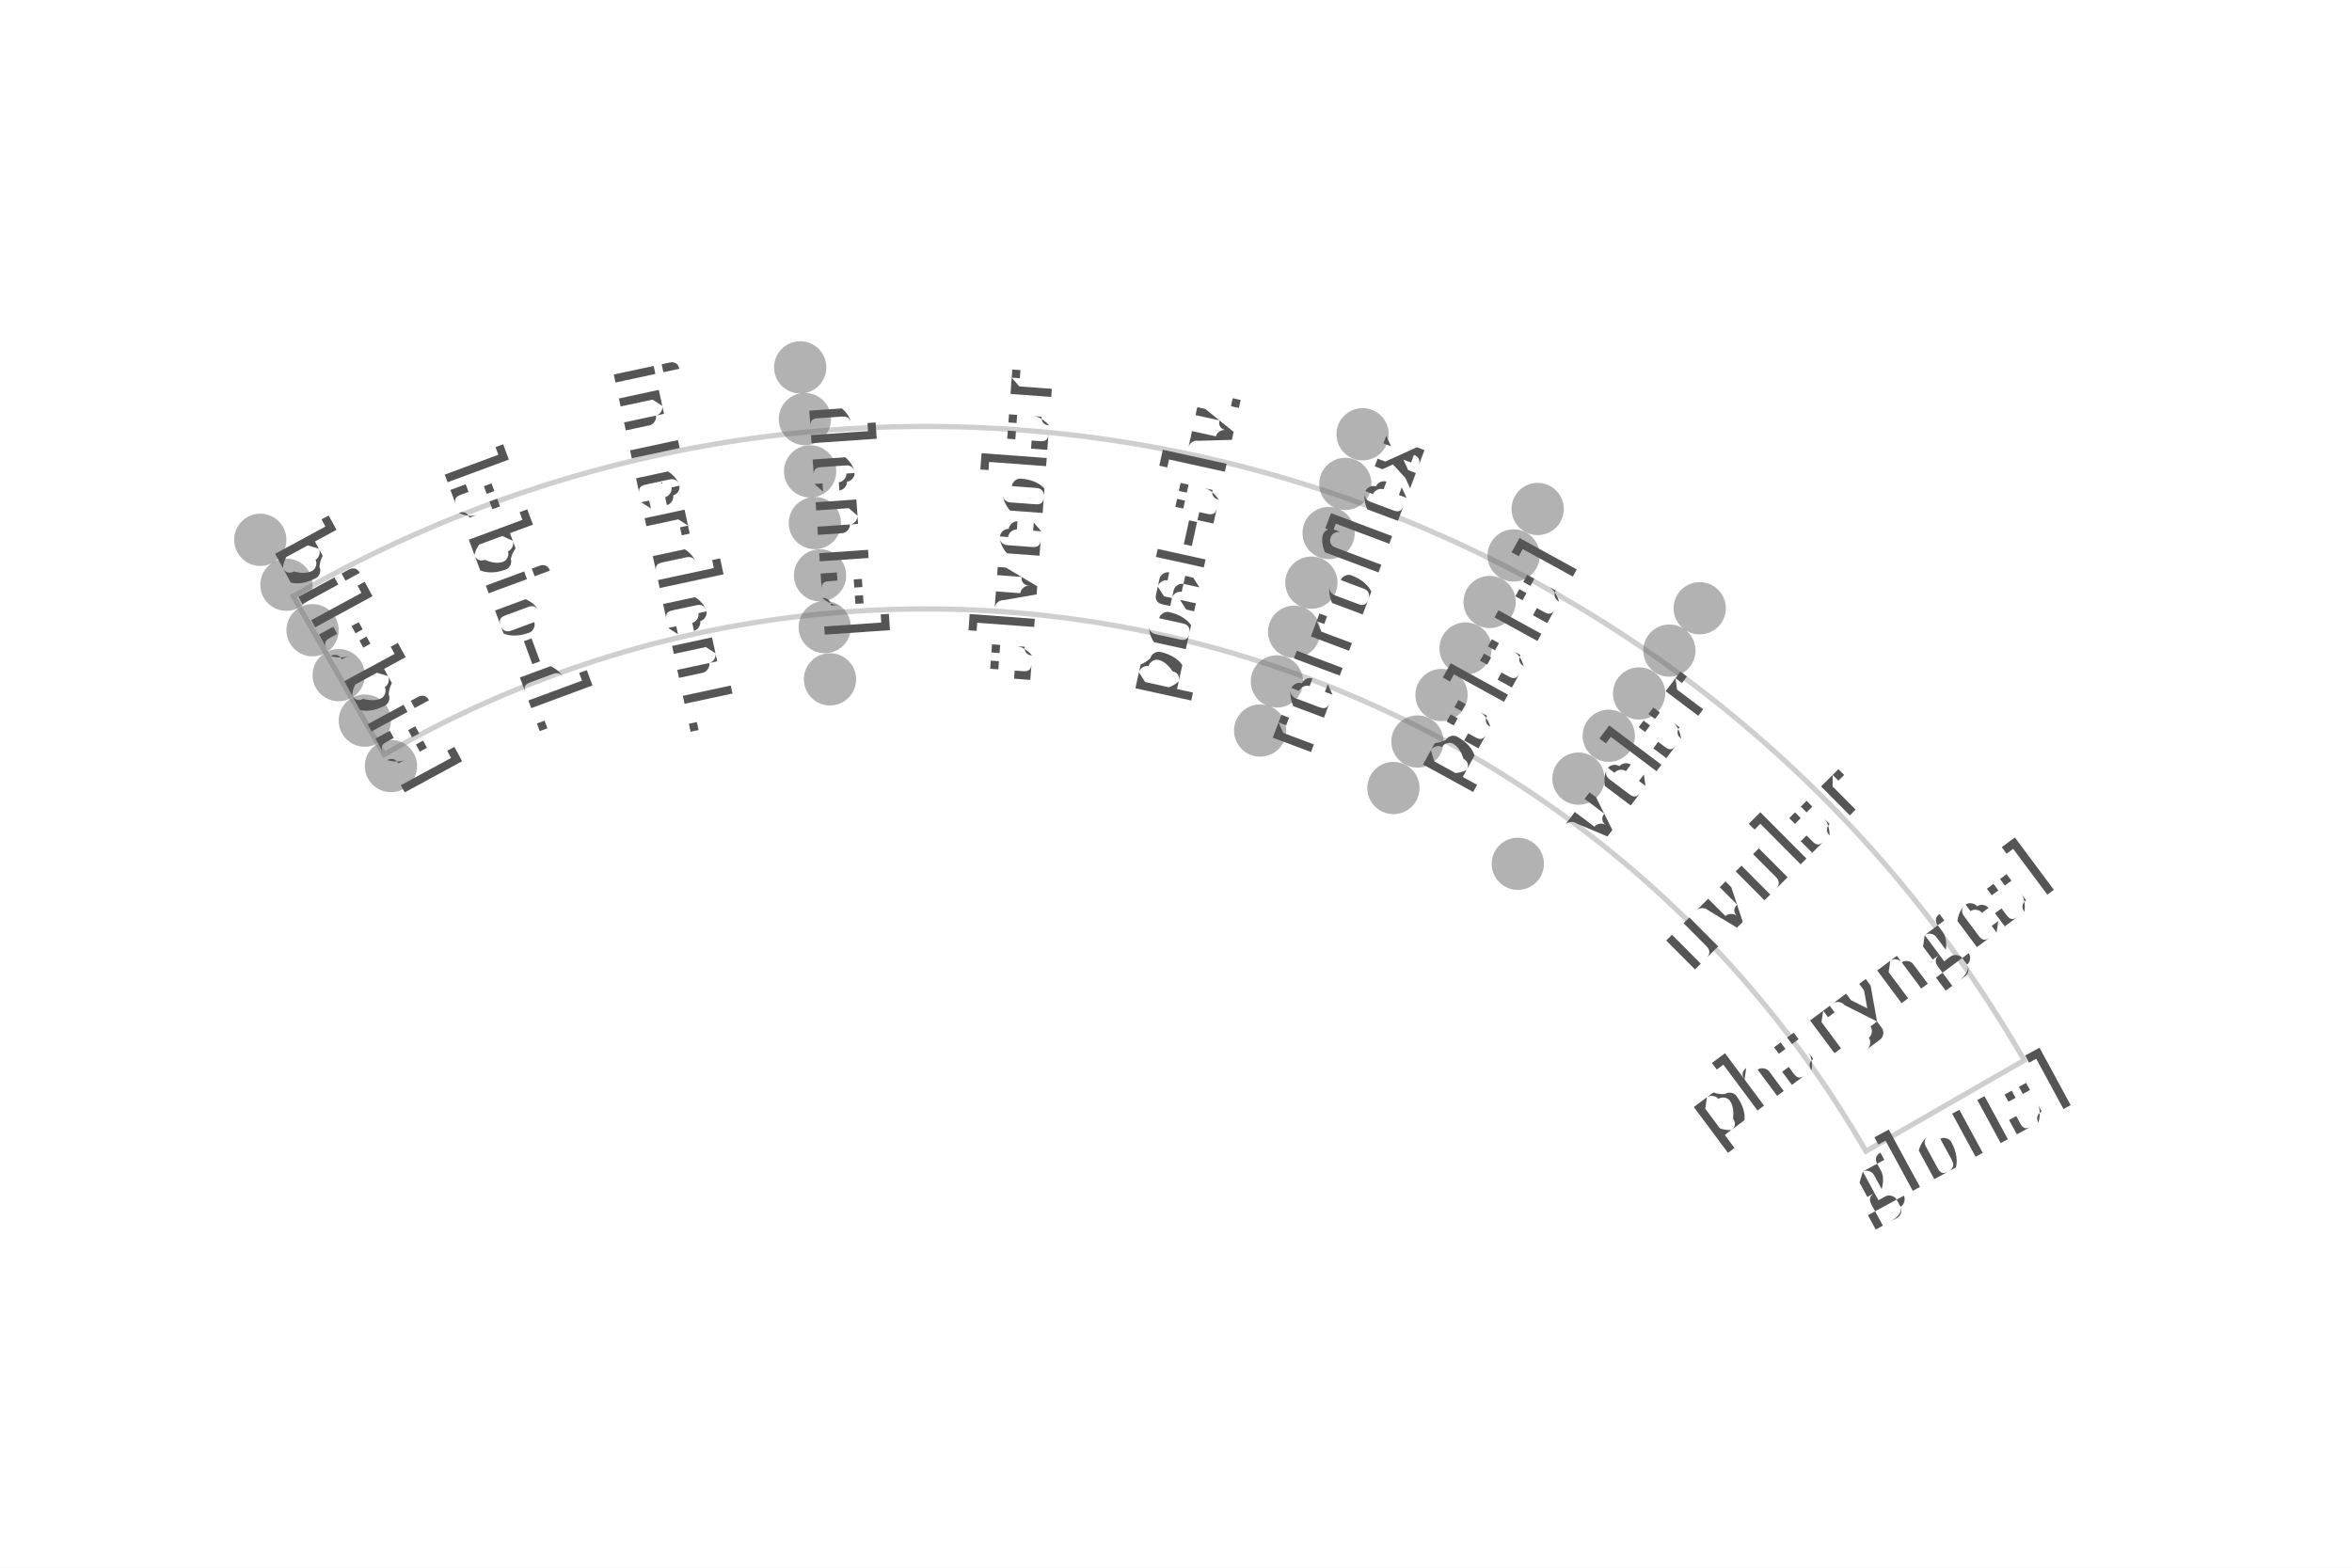
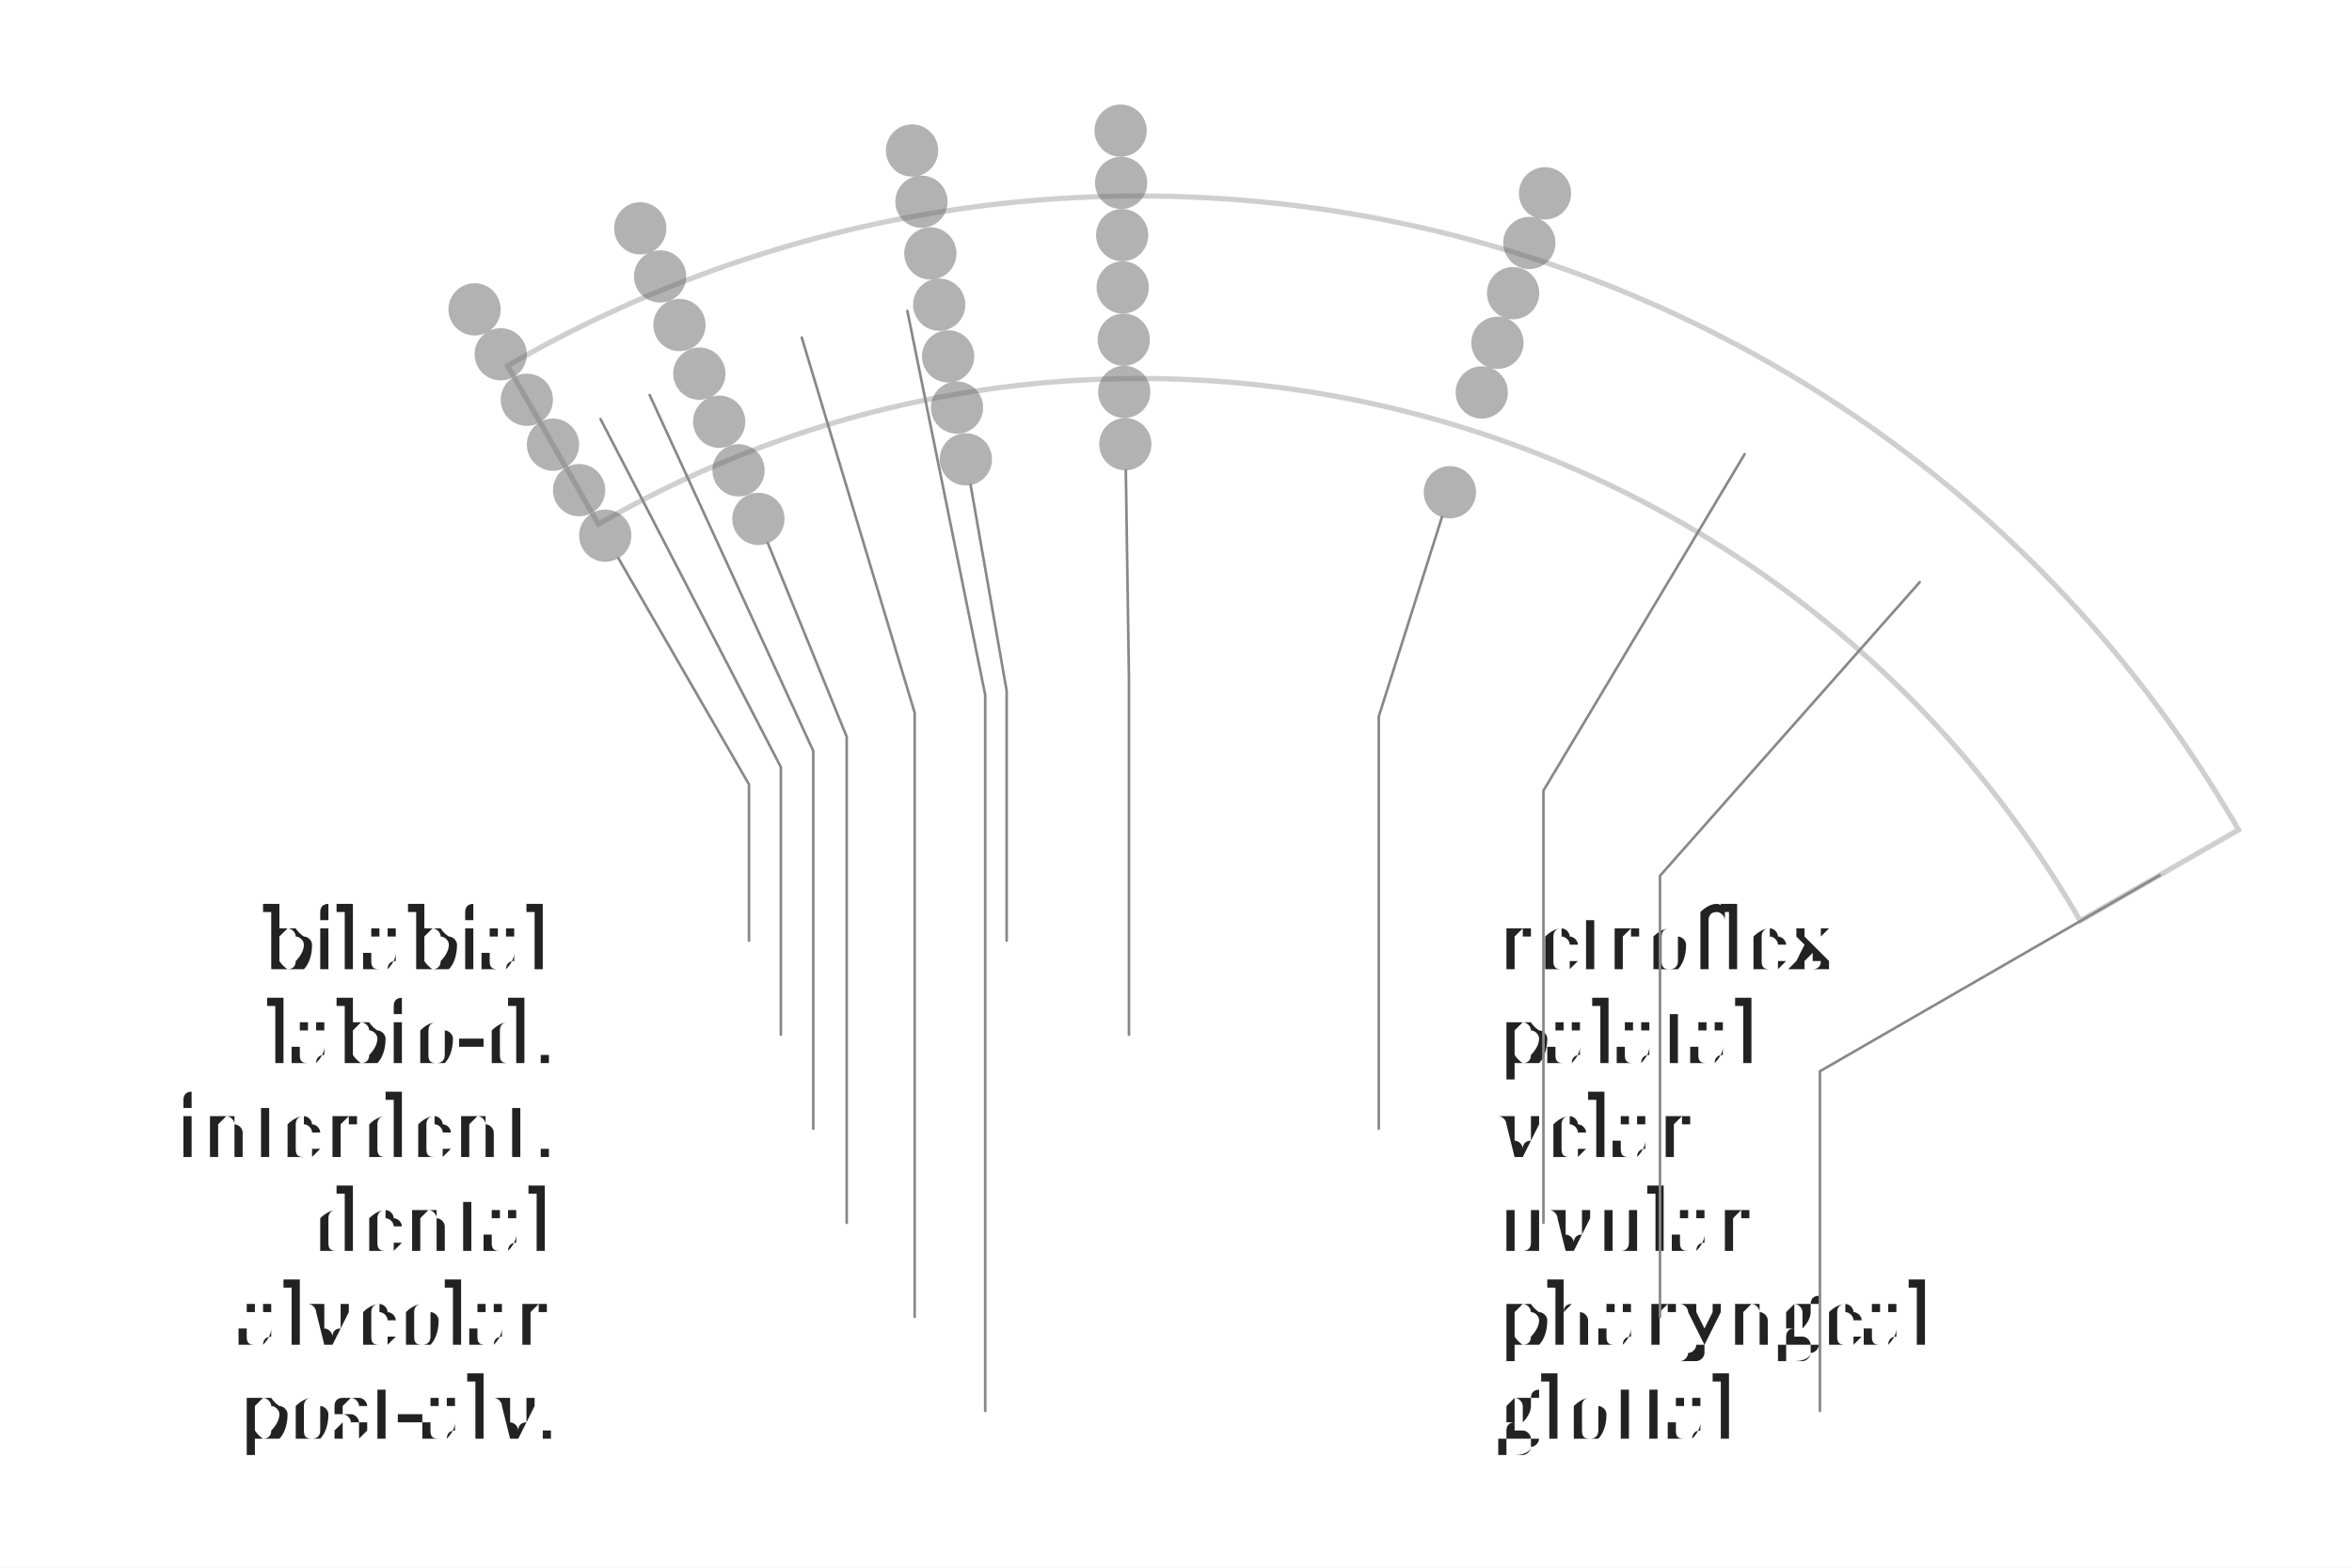
- <svg xmlns="http://www.w3.org/2000/svg" width="4.5in" height="3in" viewBox="-1.773 -3.241 4.5 3">
-   <rect x="-1.773" y="-3.241" width="4.5" height="3" fill="#ffffff" />
+ <svg xmlns="http://www.w3.org/2000/svg" width="4.5in" height="3in" viewBox="-2.183 -2.8 4.5 3">
+   <rect x="-2.183" y="-2.8" width="4.5" height="3" fill="#ffffff" />
  <path d="M -1.038 -1.797 A 2.075 2.075 0 0 1 1.797 -1.038 L 2.1 -1.212 A 2.425 2.425 0 0 0 -1.212 -2.1 Z" fill="none" stroke="#bbbbbb" stroke-width="0.01" stroke-linejoin="miter" stroke-linecap="butt" opacity="0.7" />
  <circle cx="-1.275" cy="-2.208" r="0.05" fill="#666666" stroke="none" opacity="0.5" />
-   <circle cx="-0.242" cy="-2.538" r="0.05" fill="#666666" stroke="none" opacity="0.5" />
-   <circle cx="0.834" cy="-2.41" r="0.05" fill="#666666" stroke="none" opacity="0.5" />
-   <circle cx="1.169" cy="-2.267" r="0.05" fill="#666666" stroke="none" opacity="0.5" />
-   <circle cx="1.479" cy="-2.077" r="0.05" fill="#666666" stroke="none" opacity="0.5" />
+   <circle cx="-0.958" cy="-2.363" r="0.05" fill="#666666" stroke="none" opacity="0.5" />
+   <circle cx="-0.438" cy="-2.512" r="0.05" fill="#666666" stroke="none" opacity="0.5" />
+   <circle cx="-0.039" cy="-2.55" r="0.05" fill="#666666" stroke="none" opacity="0.5" />
+   <circle cx="0.773" cy="-2.43" r="0.05" fill="#666666" stroke="none" opacity="0.5" />
  <circle cx="-1.225" cy="-2.122" r="0.05" fill="#666666" stroke="none" opacity="0.5" />
-   <circle cx="-0.233" cy="-2.439" r="0.05" fill="#666666" stroke="none" opacity="0.5" />
-   <circle cx="0.801" cy="-2.315" r="0.05" fill="#666666" stroke="none" opacity="0.5" />
-   <circle cx="1.123" cy="-2.178" r="0.05" fill="#666666" stroke="none" opacity="0.5" />
-   <circle cx="1.421" cy="-1.996" r="0.05" fill="#666666" stroke="none" opacity="0.5" />
+   <circle cx="-0.92" cy="-2.271" r="0.05" fill="#666666" stroke="none" opacity="0.5" />
+   <circle cx="-0.42" cy="-2.414" r="0.05" fill="#666666" stroke="none" opacity="0.5" />
+   <circle cx="-0.038" cy="-2.45" r="0.05" fill="#666666" stroke="none" opacity="0.5" />
+   <circle cx="0.743" cy="-2.335" r="0.05" fill="#666666" stroke="none" opacity="0.5" />
  <circle cx="-1.175" cy="-2.035" r="0.05" fill="#666666" stroke="none" opacity="0.5" />
-   <circle cx="-0.223" cy="-2.339" r="0.05" fill="#666666" stroke="none" opacity="0.5" />
-   <circle cx="0.769" cy="-2.221" r="0.05" fill="#666666" stroke="none" opacity="0.5" />
-   <circle cx="1.077" cy="-2.089" r="0.05" fill="#666666" stroke="none" opacity="0.5" />
-   <circle cx="1.363" cy="-1.914" r="0.05" fill="#666666" stroke="none" opacity="0.5" />
+   <circle cx="-0.883" cy="-2.178" r="0.05" fill="#666666" stroke="none" opacity="0.5" />
+   <circle cx="-0.403" cy="-2.315" r="0.05" fill="#666666" stroke="none" opacity="0.5" />
+   <circle cx="-0.036" cy="-2.35" r="0.05" fill="#666666" stroke="none" opacity="0.5" />
+   <circle cx="0.712" cy="-2.239" r="0.05" fill="#666666" stroke="none" opacity="0.5" />
  <circle cx="-1.125" cy="-1.949" r="0.05" fill="#666666" stroke="none" opacity="0.5" />
-   <circle cx="-0.214" cy="-2.24" r="0.05" fill="#666666" stroke="none" opacity="0.5" />
-   <circle cx="0.736" cy="-2.126" r="0.05" fill="#666666" stroke="none" opacity="0.5" />
-   <circle cx="1.031" cy="-2" r="0.05" fill="#666666" stroke="none" opacity="0.5" />
-   <circle cx="1.305" cy="-1.833" r="0.05" fill="#666666" stroke="none" opacity="0.5" />
+   <circle cx="-0.845" cy="-2.085" r="0.05" fill="#666666" stroke="none" opacity="0.5" />
+   <circle cx="-0.386" cy="-2.217" r="0.05" fill="#666666" stroke="none" opacity="0.5" />
+   <circle cx="-0.035" cy="-2.25" r="0.05" fill="#666666" stroke="none" opacity="0.5" />
+   <circle cx="0.682" cy="-2.144" r="0.05" fill="#666666" stroke="none" opacity="0.5" />
  <circle cx="-1.075" cy="-1.862" r="0.05" fill="#666666" stroke="none" opacity="0.5" />
-   <circle cx="-0.204" cy="-2.14" r="0.05" fill="#666666" stroke="none" opacity="0.5" />
-   <circle cx="0.703" cy="-2.032" r="0.05" fill="#666666" stroke="none" opacity="0.5" />
-   <circle cx="0.985" cy="-1.911" r="0.05" fill="#666666" stroke="none" opacity="0.5" />
-   <circle cx="1.247" cy="-1.751" r="0.05" fill="#666666" stroke="none" opacity="0.5" />
+   <circle cx="-0.807" cy="-1.993" r="0.05" fill="#666666" stroke="none" opacity="0.5" />
+   <circle cx="-0.369" cy="-2.118" r="0.05" fill="#666666" stroke="none" opacity="0.5" />
+   <circle cx="-0.033" cy="-2.15" r="0.05" fill="#666666" stroke="none" opacity="0.5" />
+   <circle cx="0.652" cy="-2.049" r="0.05" fill="#666666" stroke="none" opacity="0.5" />
  <circle cx="-1.025" cy="-1.775" r="0.05" fill="#666666" stroke="none" opacity="0.5" />
-   <circle cx="-0.195" cy="-2.041" r="0.05" fill="#666666" stroke="none" opacity="0.5" />
-   <circle cx="0.67" cy="-1.937" r="0.05" fill="#666666" stroke="none" opacity="0.5" />
-   <circle cx="0.939" cy="-1.822" r="0.05" fill="#666666" stroke="none" opacity="0.5" />
-   <circle cx="-0.185" cy="-1.941" r="0.05" fill="#666666" stroke="none" opacity="0.5" />
-   <circle cx="0.638" cy="-1.843" r="0.05" fill="#666666" stroke="none" opacity="0.5" />
-   <circle cx="0.893" cy="-1.733" r="0.05" fill="#666666" stroke="none" opacity="0.5" />
-   <circle cx="1.131" cy="-1.588" r="0.05" fill="#666666" stroke="none" opacity="0.5" />
-   <text transform="translate(-1.0736 -1.9773) rotate(61.5)" text-anchor="middle" dominant-baseline="middle" font-size="0.153" fill="#555555" font-family="'Gentium Book Plus', Charter, 'Charis SIL', Georgia, serif">bilabial</text>
-   <text transform="translate(-0.7813 -2.11) rotate(69.6818)" text-anchor="middle" dominant-baseline="middle" font-size="0.153" fill="#555555" font-family="'Gentium Book Plus', Charter, 'Charis SIL', Georgia, serif">labio-d.</text>
-   <text transform="translate(-0.473 -2.1997) rotate(77.8636)" text-anchor="middle" dominant-baseline="middle" font-size="0.153" fill="#555555" font-family="'Gentium Book Plus', Charter, 'Charis SIL', Georgia, serif">interdent.</text>
-   <text transform="translate(-0.1552 -2.2446) rotate(86.0455)" text-anchor="middle" dominant-baseline="middle" font-size="0.153" fill="#555555" font-family="'Gentium Book Plus', Charter, 'Charis SIL', Georgia, serif">dental</text>
-   <text transform="translate(0.1659 -2.2439) rotate(-85.7727)" text-anchor="middle" dominant-baseline="middle" font-size="0.153" fill="#555555" font-family="'Gentium Book Plus', Charter, 'Charis SIL', Georgia, serif">alveolar</text>
-   <text transform="translate(0.4835 -2.1974) rotate(-77.5909)" text-anchor="middle" dominant-baseline="middle" font-size="0.153" fill="#555555" font-family="'Gentium Book Plus', Charter, 'Charis SIL', Georgia, serif">post-alv.</text>
-   <text transform="translate(0.7913 -2.1063) rotate(-69.4091)" text-anchor="middle" dominant-baseline="middle" font-size="0.153" fill="#555555" font-family="'Gentium Book Plus', Charter, 'Charis SIL', Georgia, serif">retroflex</text>
-   <text transform="translate(1.083 -1.9722) rotate(-61.2273)" text-anchor="middle" dominant-baseline="middle" font-size="0.153" fill="#555555" font-family="'Gentium Book Plus', Charter, 'Charis SIL', Georgia, serif">palatal</text>
-   <text transform="translate(1.3527 -1.798) rotate(-53.0455)" text-anchor="middle" dominant-baseline="middle" font-size="0.153" fill="#555555" font-family="'Gentium Book Plus', Charter, 'Charis SIL', Georgia, serif">velar</text>
-   <text transform="translate(1.5948 -1.5872) rotate(-44.8636)" text-anchor="middle" dominant-baseline="middle" font-size="0.153" fill="#555555" font-family="'Gentium Book Plus', Charter, 'Charis SIL', Georgia, serif">uvular</text>
-   <text transform="translate(1.8044 -1.3441) rotate(-36.6818)" text-anchor="middle" dominant-baseline="middle" font-size="0.153" fill="#555555" font-family="'Gentium Book Plus', Charter, 'Charis SIL', Georgia, serif">pharyngeal</text>
-   <text transform="translate(1.9773 -1.0736) rotate(-28.5)" text-anchor="middle" dominant-baseline="middle" font-size="0.153" fill="#555555" font-family="'Gentium Book Plus', Charter, 'Charis SIL', Georgia, serif">glottal</text>
+   <circle cx="-0.77" cy="-1.9" r="0.05" fill="#666666" stroke="none" opacity="0.5" />
+   <circle cx="-0.352" cy="-2.02" r="0.05" fill="#666666" stroke="none" opacity="0.5" />
+   <circle cx="-0.032" cy="-2.05" r="0.05" fill="#666666" stroke="none" opacity="0.5" />
+   <circle cx="-0.732" cy="-1.807" r="0.05" fill="#666666" stroke="none" opacity="0.5" />
+   <circle cx="-0.335" cy="-1.921" r="0.05" fill="#666666" stroke="none" opacity="0.5" />
+   <circle cx="-0.03" cy="-1.95" r="0.05" fill="#666666" stroke="none" opacity="0.5" />
+   <circle cx="0.591" cy="-1.858" r="0.05" fill="#666666" stroke="none" opacity="0.5" />
+   <text x="-1.125" y="-1" text-anchor="end" dominant-baseline="middle" font-size="0.153" fill="#222222" font-family="'Gentium Book Plus', Charter, 'Charis SIL', Georgia, serif">bilabial</text>
+   <path d="M -1 -1.732 L -0.75 -1.299 L -0.75 -1" fill="none" stroke="#888888" stroke-width="0.005" stroke-linecap="round" />
+   <text x="-1.125" y="-0.82" text-anchor="end" dominant-baseline="middle" font-size="0.153" fill="#222222" font-family="'Gentium Book Plus', Charter, 'Charis SIL', Georgia, serif">labio-d.</text>
+   <path d="M -1.034 -1.998 L -0.689 -1.332 L -0.689 -0.82" fill="none" stroke="#888888" stroke-width="0.005" stroke-linecap="round" />
+   <text x="-1.125" y="-0.64" text-anchor="end" dominant-baseline="middle" font-size="0.153" fill="#222222" font-family="'Gentium Book Plus', Charter, 'Charis SIL', Georgia, serif">interdent.</text>
+   <path d="M -0.94 -2.044 L -0.627 -1.363 L -0.627 -0.64" fill="none" stroke="#888888" stroke-width="0.005" stroke-linecap="round" />
+   <text x="-1.125" y="-0.46" text-anchor="end" dominant-baseline="middle" font-size="0.153" fill="#222222" font-family="'Gentium Book Plus', Charter, 'Charis SIL', Georgia, serif">dental</text>
+   <path d="M -0.714 -1.761 L -0.563 -1.39 L -0.563 -0.46" fill="none" stroke="#888888" stroke-width="0.005" stroke-linecap="round" />
+   <text x="-1.125" y="-0.28" text-anchor="end" dominant-baseline="middle" font-size="0.153" fill="#222222" font-family="'Gentium Book Plus', Charter, 'Charis SIL', Georgia, serif">alveolar</text>
+   <path d="M -0.649 -2.154 L -0.433 -1.436 L -0.433 -0.28" fill="none" stroke="#888888" stroke-width="0.005" stroke-linecap="round" />
+   <text x="-1.125" y="-0.1" text-anchor="end" dominant-baseline="middle" font-size="0.153" fill="#222222" font-family="'Gentium Book Plus', Charter, 'Charis SIL', Georgia, serif">post-alv.</text>
+   <path d="M -0.447 -2.205 L -0.298 -1.47 L -0.298 -0.1" fill="none" stroke="#888888" stroke-width="0.005" stroke-linecap="round" />
+   <text x="0.682" y="-1" text-anchor="start" dominant-baseline="middle" font-size="0.153" fill="#222222" font-family="'Gentium Book Plus', Charter, 'Charis SIL', Georgia, serif">retroflex</text>
+   <path d="M -0.326 -1.872 L -0.257 -1.478 L -0.257 -1" fill="none" stroke="#888888" stroke-width="0.005" stroke-linecap="round" />
+   <text x="0.682" y="-0.82" text-anchor="start" dominant-baseline="middle" font-size="0.153" fill="#222222" font-family="'Gentium Book Plus', Charter, 'Charis SIL', Georgia, serif">palatal</text>
+   <path d="M -0.029 -1.9 L -0.023 -1.5 L -0.023 -0.82" fill="none" stroke="#888888" stroke-width="0.005" stroke-linecap="round" />
+   <text x="0.682" y="-0.64" text-anchor="start" dominant-baseline="middle" font-size="0.153" fill="#222222" font-family="'Gentium Book Plus', Charter, 'Charis SIL', Georgia, serif">velar</text>
+   <path d="M 0.576 -1.811 L 0.455 -1.429 L 0.455 -0.64" fill="none" stroke="#888888" stroke-width="0.005" stroke-linecap="round" />
+   <text x="0.682" y="-0.46" text-anchor="start" dominant-baseline="middle" font-size="0.153" fill="#222222" font-family="'Gentium Book Plus', Charter, 'Charis SIL', Georgia, serif">uvular</text>
+   <path d="M 1.155 -1.931 L 0.77 -1.287 L 0.77 -0.46" fill="none" stroke="#888888" stroke-width="0.005" stroke-linecap="round" />
+   <text x="0.682" y="-0.28" text-anchor="start" dominant-baseline="middle" font-size="0.153" fill="#222222" font-family="'Gentium Book Plus', Charter, 'Charis SIL', Georgia, serif">pharyngeal</text>
+   <path d="M 1.49 -1.686 L 0.993 -1.124 L 0.993 -0.28" fill="none" stroke="#888888" stroke-width="0.005" stroke-linecap="round" />
+   <text x="0.682" y="-0.1" text-anchor="start" dominant-baseline="middle" font-size="0.153" fill="#222222" font-family="'Gentium Book Plus', Charter, 'Charis SIL', Georgia, serif">glottal</text>
+   <path d="M 1.949 -1.125 L 1.299 -0.75 L 1.299 -0.1" fill="none" stroke="#888888" stroke-width="0.005" stroke-linecap="round" />
</svg>
